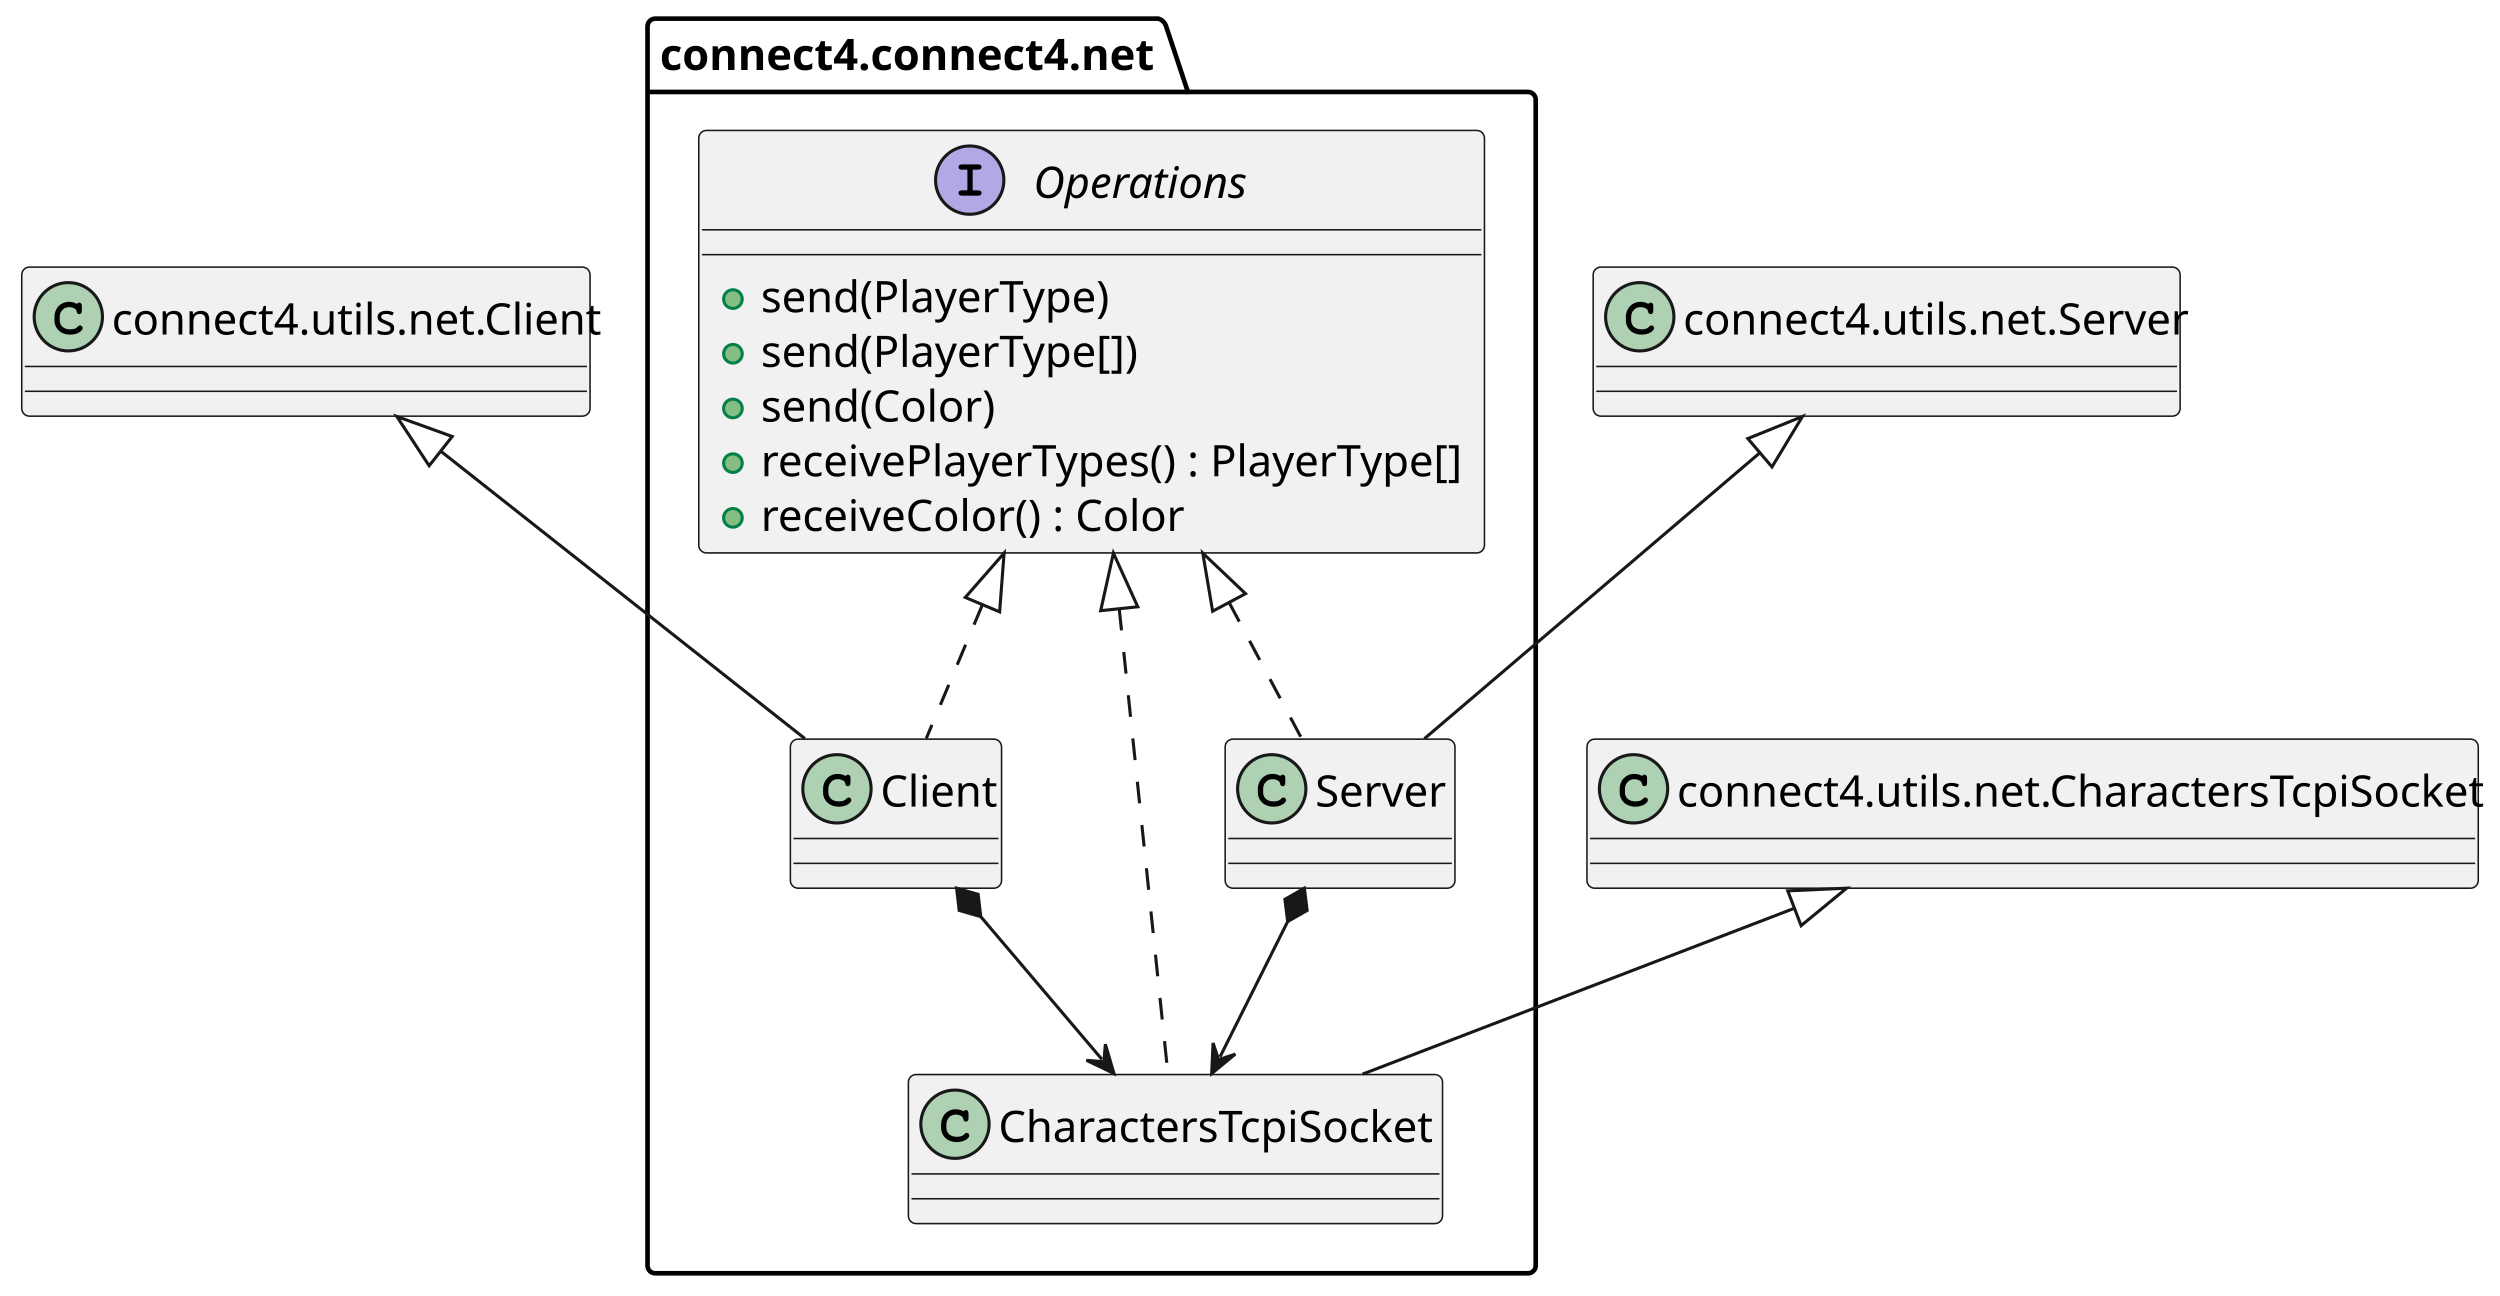
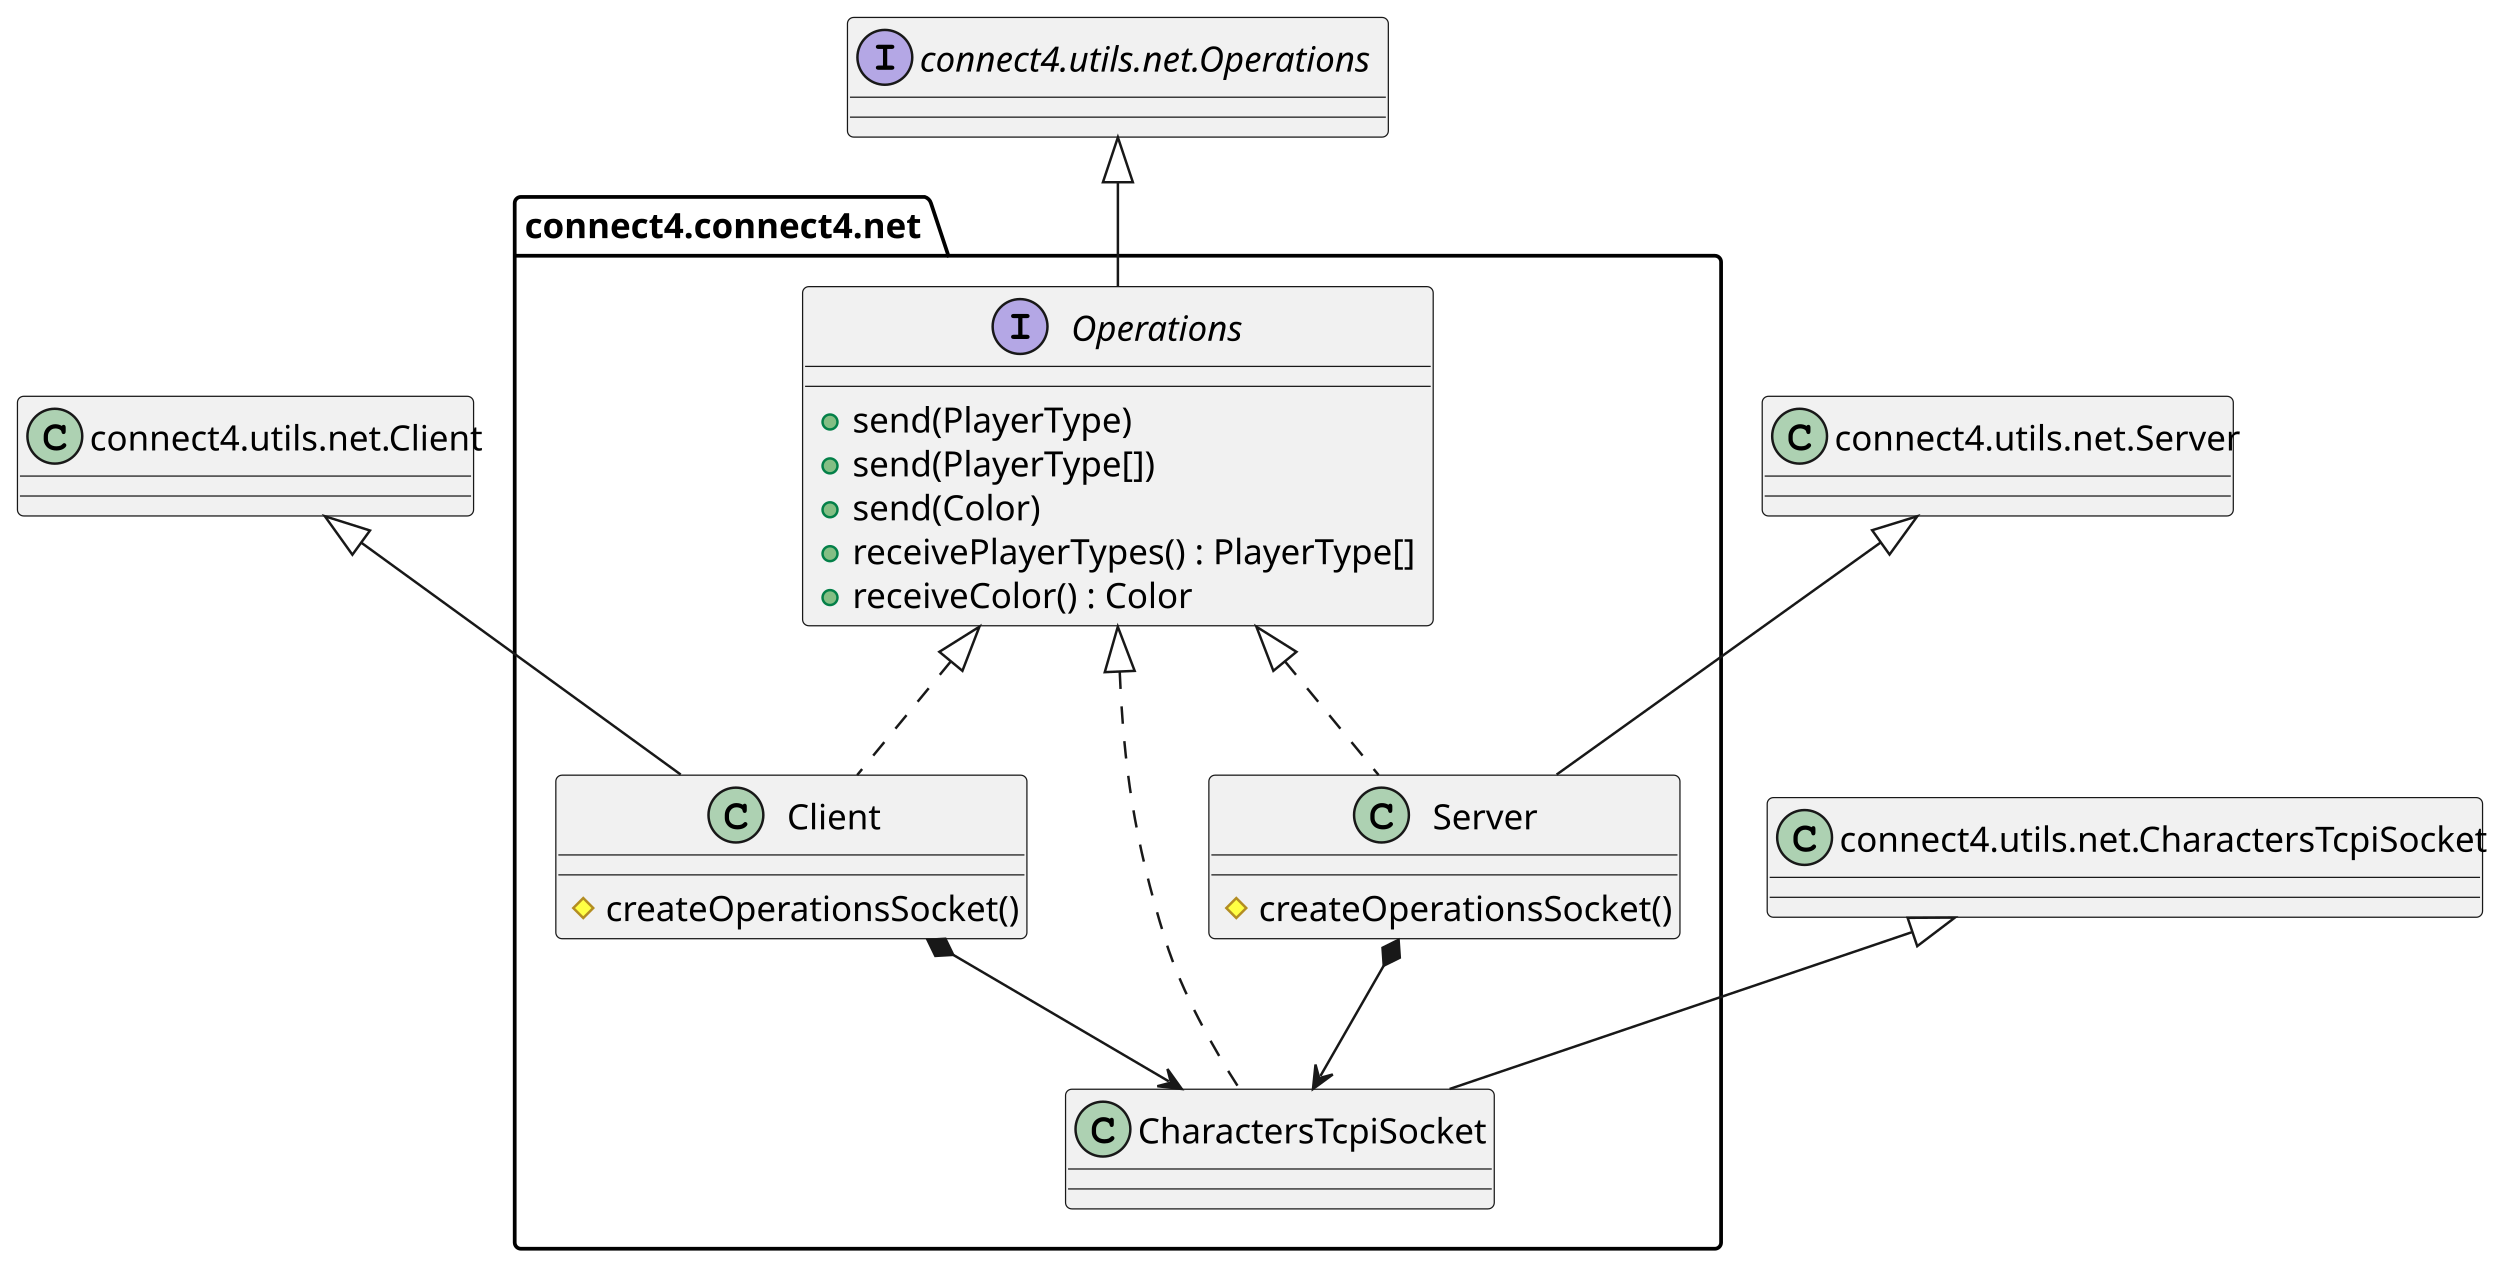
- <svg xmlns="http://www.w3.org/2000/svg" contentStyleType="text/css" height="417px" preserveAspectRatio="none" style="width:805px;height:417px;background:#FFFFFF;" version="1.1" viewBox="0 0 805 417" width="805px" zoomAndPan="magnify">
+ <svg xmlns="http://www.w3.org/2000/svg" contentStyleType="text/css" height="508px" preserveAspectRatio="none" style="width:1003px;height:508px;background:#FFFFFF;" version="1.1" viewBox="0 0 1003 508" width="1003px" zoomAndPan="magnify">
  <defs />
  <g>
    <g id="cluster_net">
-       <path d="M211,6 L373,6 A3.75,3.75 0 0 1 375.5,8.5 L382.5,29.609 L492,29.609 A2.5,2.5 0 0 1 494.5,32.109 L494.5,407.5 A2.5,2.5 0 0 1 492,410 L211,410 A2.5,2.5 0 0 1 208.5,407.5 L208.5,8.5 A2.5,2.5 0 0 1 211,6 " fill="none" style="stroke:#000000;stroke-width:1.5;" />
-       <line style="stroke:#000000;stroke-width:1.5;" x1="208.5" x2="382.5" y1="29.609" y2="29.609" />
-       <text fill="#000000" font-family="sans-serif" font-size="14" font-weight="bold" lengthAdjust="spacing" textLength="161" x="212.5" y="22.533">connect4.connect4.net</text>
+       <path d="M209,79 L371,79 A3.75,3.75 0 0 1 373.5,81.5 L380.5,102.609 L688,102.609 A2.5,2.5 0 0 1 690.5,105.109 L690.5,498.5 A2.5,2.5 0 0 1 688,501 L209,501 A2.5,2.5 0 0 1 206.5,498.5 L206.5,81.5 A2.5,2.5 0 0 1 209,79 " fill="none" style="stroke:#000000;stroke-width:1.5;" />
+       <line style="stroke:#000000;stroke-width:1.5;" x1="206.5" x2="380.5" y1="102.609" y2="102.609" />
+       <text fill="#000000" font-family="sans-serif" font-size="14" font-weight="bold" lengthAdjust="spacing" textLength="161" x="210.5" y="95.533">connect4.connect4.net</text>
    </g>
    <g id="elem_Operations">
-       <rect codeLine="3" fill="#F1F1F1" height="136.047" id="Operations" rx="2.5" ry="2.5" style="stroke:#181818;stroke-width:0.5;" width="253" x="225" y="42" />
-       <ellipse cx="312.25" cy="58" fill="#B4A7E5" rx="11" ry="11" style="stroke:#181818;stroke-width:1.0;" />
-       <path d="M313.203,54.641 L313.203,61.297 L314.922,61.297 Q315.531,61.297 315.797,61.531 Q316.062,61.766 316.062,62.156 Q316.062,62.531 315.797,62.766 Q315.531,63 314.922,63 L309.781,63 Q309.172,63 308.906,62.766 Q308.641,62.531 308.641,62.141 Q308.641,61.766 308.906,61.531 Q309.172,61.297 309.781,61.297 L311.5,61.297 L311.5,54.641 L309.781,54.641 Q309.172,54.641 308.906,54.406 Q308.641,54.172 308.641,53.781 Q308.641,53.406 308.906,53.172 Q309.172,52.938 309.781,52.938 L314.922,52.938 Q315.531,52.938 315.797,53.172 Q316.062,53.406 316.062,53.781 Q316.062,54.172 315.797,54.406 Q315.531,54.641 314.922,54.641 L313.203,54.641 Z " fill="#000000" />
-       <text fill="#000000" font-family="sans-serif" font-size="14" font-style="italic" lengthAdjust="spacing" textLength="70" x="332.75" y="63.728">Operations</text>
-       <line style="stroke:#181818;stroke-width:0.5;" x1="226" x2="477" y1="74" y2="74" />
-       <line style="stroke:#181818;stroke-width:0.5;" x1="226" x2="477" y1="82" y2="82" />
-       <ellipse cx="236" cy="96.305" fill="#84BE84" rx="3" ry="3" style="stroke:#038048;stroke-width:1.0;" />
-       <text fill="#000000" font-family="sans-serif" font-size="14" lengthAdjust="spacing" textLength="113" x="245" y="100.533">send(PlayerType)</text>
-       <ellipse cx="236" cy="113.914" fill="#84BE84" rx="3" ry="3" style="stroke:#038048;stroke-width:1.0;" />
-       <text fill="#000000" font-family="sans-serif" font-size="14" lengthAdjust="spacing" textLength="121" x="245" y="118.143">send(PlayerType[])</text>
-       <ellipse cx="236" cy="131.523" fill="#84BE84" rx="3" ry="3" style="stroke:#038048;stroke-width:1.0;" />
-       <text fill="#000000" font-family="sans-serif" font-size="14" lengthAdjust="spacing" textLength="75" x="245" y="135.752">send(Color)</text>
-       <ellipse cx="236" cy="149.133" fill="#84BE84" rx="3" ry="3" style="stroke:#038048;stroke-width:1.0;" />
-       <text fill="#000000" font-family="sans-serif" font-size="14" lengthAdjust="spacing" textLength="227" x="245" y="153.361">receivePlayerTypes() : PlayerType[]</text>
-       <ellipse cx="236" cy="166.742" fill="#84BE84" rx="3" ry="3" style="stroke:#038048;stroke-width:1.0;" />
-       <text fill="#000000" font-family="sans-serif" font-size="14" lengthAdjust="spacing" textLength="136" x="245" y="170.971">receiveColor() : Color</text>
+       <rect codeLine="3" fill="#F1F1F1" height="136.047" id="Operations" rx="2.5" ry="2.5" style="stroke:#181818;stroke-width:0.5;" width="253" x="322" y="115" />
+       <ellipse cx="409.25" cy="131" fill="#B4A7E5" rx="11" ry="11" style="stroke:#181818;stroke-width:1.0;" />
+       <path d="M410.203,127.641 L410.203,134.297 L411.922,134.297 Q412.531,134.297 412.797,134.531 Q413.062,134.766 413.062,135.156 Q413.062,135.531 412.797,135.766 Q412.531,136 411.922,136 L406.781,136 Q406.172,136 405.906,135.766 Q405.641,135.531 405.641,135.141 Q405.641,134.766 405.906,134.531 Q406.172,134.297 406.781,134.297 L408.5,134.297 L408.5,127.641 L406.781,127.641 Q406.172,127.641 405.906,127.406 Q405.641,127.172 405.641,126.781 Q405.641,126.406 405.906,126.172 Q406.172,125.938 406.781,125.938 L411.922,125.938 Q412.531,125.938 412.797,126.172 Q413.062,126.406 413.062,126.781 Q413.062,127.172 412.797,127.406 Q412.531,127.641 411.922,127.641 L410.203,127.641 Z " fill="#000000" />
+       <text fill="#000000" font-family="sans-serif" font-size="14" font-style="italic" lengthAdjust="spacing" textLength="70" x="429.75" y="136.728">Operations</text>
+       <line style="stroke:#181818;stroke-width:0.5;" x1="323" x2="574" y1="147" y2="147" />
+       <line style="stroke:#181818;stroke-width:0.5;" x1="323" x2="574" y1="155" y2="155" />
+       <ellipse cx="333" cy="169.305" fill="#84BE84" rx="3" ry="3" style="stroke:#038048;stroke-width:1.0;" />
+       <text fill="#000000" font-family="sans-serif" font-size="14" lengthAdjust="spacing" textLength="113" x="342" y="173.533">send(PlayerType)</text>
+       <ellipse cx="333" cy="186.914" fill="#84BE84" rx="3" ry="3" style="stroke:#038048;stroke-width:1.0;" />
+       <text fill="#000000" font-family="sans-serif" font-size="14" lengthAdjust="spacing" textLength="121" x="342" y="191.143">send(PlayerType[])</text>
+       <ellipse cx="333" cy="204.523" fill="#84BE84" rx="3" ry="3" style="stroke:#038048;stroke-width:1.0;" />
+       <text fill="#000000" font-family="sans-serif" font-size="14" lengthAdjust="spacing" textLength="75" x="342" y="208.752">send(Color)</text>
+       <ellipse cx="333" cy="222.133" fill="#84BE84" rx="3" ry="3" style="stroke:#038048;stroke-width:1.0;" />
+       <text fill="#000000" font-family="sans-serif" font-size="14" lengthAdjust="spacing" textLength="227" x="342" y="226.361">receivePlayerTypes() : PlayerType[]</text>
+       <ellipse cx="333" cy="239.742" fill="#84BE84" rx="3" ry="3" style="stroke:#038048;stroke-width:1.0;" />
+       <text fill="#000000" font-family="sans-serif" font-size="14" lengthAdjust="spacing" textLength="136" x="342" y="243.971">receiveColor() : Color</text>
    </g>
    <g id="elem_Client">
-       <rect codeLine="10" fill="#F1F1F1" height="48" id="Client" rx="2.5" ry="2.5" style="stroke:#181818;stroke-width:0.5;" width="68" x="254.5" y="238" />
-       <ellipse cx="269.5" cy="254" fill="#ADD1B2" rx="11" ry="11" style="stroke:#181818;stroke-width:1.0;" />
-       <path d="M272.266,249.875 Q272.422,249.656 272.609,249.547 Q272.797,249.438 273.016,249.438 Q273.391,249.438 273.625,249.703 Q273.859,249.953 273.859,250.562 L273.859,252.016 Q273.859,252.625 273.625,252.891 Q273.391,253.156 273.016,253.156 Q272.672,253.156 272.469,252.953 Q272.266,252.766 272.156,252.25 Q272.109,251.891 271.922,251.703 Q271.594,251.328 270.984,251.109 Q270.375,250.891 269.75,250.891 Q268.984,250.891 268.344,251.219 Q267.719,251.547 267.219,252.297 Q266.734,253.047 266.734,254.078 L266.734,255.172 Q266.734,256.406 267.625,257.234 Q268.516,258.047 270.109,258.047 Q271.047,258.047 271.703,257.797 Q272.094,257.641 272.516,257.203 Q272.781,256.938 272.922,256.859 Q273.078,256.781 273.281,256.781 Q273.609,256.781 273.859,257.047 Q274.125,257.297 274.125,257.641 Q274.125,257.984 273.781,258.391 Q273.281,258.969 272.484,259.297 Q271.406,259.75 270.109,259.75 Q268.594,259.75 267.391,259.125 Q266.406,258.625 265.719,257.562 Q265.031,256.484 265.031,255.203 L265.031,254.047 Q265.031,252.719 265.641,251.578 Q266.266,250.422 267.359,249.812 Q268.453,249.188 269.688,249.188 Q270.422,249.188 271.062,249.359 Q271.719,249.516 272.266,249.875 Z " fill="#000000" />
-       <text fill="#000000" font-family="sans-serif" font-size="14" lengthAdjust="spacing" textLength="36" x="283.5" y="259.728">Client</text>
-       <line style="stroke:#181818;stroke-width:0.5;" x1="255.5" x2="321.5" y1="270" y2="270" />
-       <line style="stroke:#181818;stroke-width:0.5;" x1="255.5" x2="321.5" y1="278" y2="278" />
+       <rect codeLine="10" fill="#F1F1F1" height="65.609" id="Client" rx="2.5" ry="2.5" style="stroke:#181818;stroke-width:0.5;" width="189" x="223" y="311" />
+       <ellipse cx="295.25" cy="327" fill="#ADD1B2" rx="11" ry="11" style="stroke:#181818;stroke-width:1.0;" />
+       <path d="M298.016,322.875 Q298.172,322.656 298.359,322.547 Q298.547,322.438 298.766,322.438 Q299.141,322.438 299.375,322.703 Q299.609,322.953 299.609,323.562 L299.609,325.016 Q299.609,325.625 299.375,325.891 Q299.141,326.156 298.766,326.156 Q298.422,326.156 298.219,325.953 Q298.016,325.766 297.906,325.25 Q297.859,324.891 297.672,324.703 Q297.344,324.328 296.734,324.109 Q296.125,323.891 295.5,323.891 Q294.734,323.891 294.094,324.219 Q293.469,324.547 292.969,325.297 Q292.484,326.047 292.484,327.078 L292.484,328.172 Q292.484,329.406 293.375,330.234 Q294.266,331.047 295.859,331.047 Q296.797,331.047 297.453,330.797 Q297.844,330.641 298.266,330.203 Q298.531,329.938 298.672,329.859 Q298.828,329.781 299.031,329.781 Q299.359,329.781 299.609,330.047 Q299.875,330.297 299.875,330.641 Q299.875,330.984 299.531,331.391 Q299.031,331.969 298.234,332.297 Q297.156,332.75 295.859,332.75 Q294.344,332.75 293.141,332.125 Q292.156,331.625 291.469,330.562 Q290.781,329.484 290.781,328.203 L290.781,327.047 Q290.781,325.719 291.391,324.578 Q292.016,323.422 293.109,322.812 Q294.203,322.188 295.438,322.188 Q296.172,322.188 296.812,322.359 Q297.469,322.516 298.016,322.875 Z " fill="#000000" />
+       <text fill="#000000" font-family="sans-serif" font-size="14" lengthAdjust="spacing" textLength="36" x="315.75" y="332.728">Client</text>
+       <line style="stroke:#181818;stroke-width:0.5;" x1="224" x2="411" y1="343" y2="343" />
+       <line style="stroke:#181818;stroke-width:0.5;" x1="224" x2="411" y1="351" y2="351" />
+       <polygon fill="#FFFF44" points="234,360.305,238,364.305,234,368.305,230,364.305" style="stroke:#B38D22;stroke-width:1.0;" />
+       <text fill="#000000" font-family="sans-serif" font-size="14" lengthAdjust="spacing" textLength="163" x="243" y="369.533">createOperationsSocket()</text>
    </g>
    <g id="elem_Server">
-       <rect codeLine="12" fill="#F1F1F1" height="48" id="Server" rx="2.5" ry="2.5" style="stroke:#181818;stroke-width:0.5;" width="74" x="394.5" y="238" />
-       <ellipse cx="409.5" cy="254" fill="#ADD1B2" rx="11" ry="11" style="stroke:#181818;stroke-width:1.0;" />
-       <path d="M412.266,249.875 Q412.422,249.656 412.609,249.547 Q412.797,249.438 413.016,249.438 Q413.391,249.438 413.625,249.703 Q413.859,249.953 413.859,250.562 L413.859,252.016 Q413.859,252.625 413.625,252.891 Q413.391,253.156 413.016,253.156 Q412.672,253.156 412.469,252.953 Q412.266,252.766 412.156,252.25 Q412.109,251.891 411.922,251.703 Q411.594,251.328 410.984,251.109 Q410.375,250.891 409.75,250.891 Q408.984,250.891 408.344,251.219 Q407.719,251.547 407.219,252.297 Q406.734,253.047 406.734,254.078 L406.734,255.172 Q406.734,256.406 407.625,257.234 Q408.516,258.047 410.109,258.047 Q411.047,258.047 411.703,257.797 Q412.094,257.641 412.516,257.203 Q412.781,256.938 412.922,256.859 Q413.078,256.781 413.281,256.781 Q413.609,256.781 413.859,257.047 Q414.125,257.297 414.125,257.641 Q414.125,257.984 413.781,258.391 Q413.281,258.969 412.484,259.297 Q411.406,259.75 410.109,259.75 Q408.594,259.75 407.391,259.125 Q406.406,258.625 405.719,257.562 Q405.031,256.484 405.031,255.203 L405.031,254.047 Q405.031,252.719 405.641,251.578 Q406.266,250.422 407.359,249.812 Q408.453,249.188 409.688,249.188 Q410.422,249.188 411.062,249.359 Q411.719,249.516 412.266,249.875 Z " fill="#000000" />
-       <text fill="#000000" font-family="sans-serif" font-size="14" lengthAdjust="spacing" textLength="42" x="423.5" y="259.728">Server</text>
-       <line style="stroke:#181818;stroke-width:0.5;" x1="395.5" x2="467.5" y1="270" y2="270" />
-       <line style="stroke:#181818;stroke-width:0.5;" x1="395.5" x2="467.5" y1="278" y2="278" />
+       <rect codeLine="13" fill="#F1F1F1" height="65.609" id="Server" rx="2.5" ry="2.5" style="stroke:#181818;stroke-width:0.5;" width="189" x="485" y="311" />
+       <ellipse cx="554.25" cy="327" fill="#ADD1B2" rx="11" ry="11" style="stroke:#181818;stroke-width:1.0;" />
+       <path d="M557.016,322.875 Q557.172,322.656 557.359,322.547 Q557.547,322.438 557.766,322.438 Q558.141,322.438 558.375,322.703 Q558.609,322.953 558.609,323.562 L558.609,325.016 Q558.609,325.625 558.375,325.891 Q558.141,326.156 557.766,326.156 Q557.422,326.156 557.219,325.953 Q557.016,325.766 556.906,325.25 Q556.859,324.891 556.672,324.703 Q556.344,324.328 555.734,324.109 Q555.125,323.891 554.5,323.891 Q553.734,323.891 553.094,324.219 Q552.469,324.547 551.969,325.297 Q551.484,326.047 551.484,327.078 L551.484,328.172 Q551.484,329.406 552.375,330.234 Q553.266,331.047 554.859,331.047 Q555.797,331.047 556.453,330.797 Q556.844,330.641 557.266,330.203 Q557.531,329.938 557.672,329.859 Q557.828,329.781 558.031,329.781 Q558.359,329.781 558.609,330.047 Q558.875,330.297 558.875,330.641 Q558.875,330.984 558.531,331.391 Q558.031,331.969 557.234,332.297 Q556.156,332.75 554.859,332.75 Q553.344,332.75 552.141,332.125 Q551.156,331.625 550.469,330.562 Q549.781,329.484 549.781,328.203 L549.781,327.047 Q549.781,325.719 550.391,324.578 Q551.016,323.422 552.109,322.812 Q553.203,322.188 554.438,322.188 Q555.172,322.188 555.812,322.359 Q556.469,322.516 557.016,322.875 Z " fill="#000000" />
+       <text fill="#000000" font-family="sans-serif" font-size="14" lengthAdjust="spacing" textLength="42" x="574.75" y="332.728">Server</text>
+       <line style="stroke:#181818;stroke-width:0.5;" x1="486" x2="673" y1="343" y2="343" />
+       <line style="stroke:#181818;stroke-width:0.5;" x1="486" x2="673" y1="351" y2="351" />
+       <polygon fill="#FFFF44" points="496,360.305,500,364.305,496,368.305,492,364.305" style="stroke:#B38D22;stroke-width:1.0;" />
+       <text fill="#000000" font-family="sans-serif" font-size="14" lengthAdjust="spacing" textLength="163" x="505" y="369.533">createOperationsSocket()</text>
    </g>
    <g id="elem_CharactersTcpiSocket">
-       <rect codeLine="14" fill="#F1F1F1" height="48" id="CharactersTcpiSocket" rx="2.5" ry="2.5" style="stroke:#181818;stroke-width:0.5;" width="172" x="292.5" y="346" />
-       <ellipse cx="307.5" cy="362" fill="#ADD1B2" rx="11" ry="11" style="stroke:#181818;stroke-width:1.0;" />
-       <path d="M310.266,357.875 Q310.422,357.656 310.609,357.547 Q310.797,357.438 311.016,357.438 Q311.391,357.438 311.625,357.703 Q311.859,357.953 311.859,358.562 L311.859,360.016 Q311.859,360.625 311.625,360.891 Q311.391,361.156 311.016,361.156 Q310.672,361.156 310.469,360.953 Q310.266,360.766 310.156,360.25 Q310.109,359.891 309.922,359.703 Q309.594,359.328 308.984,359.109 Q308.375,358.891 307.75,358.891 Q306.984,358.891 306.344,359.219 Q305.719,359.547 305.219,360.297 Q304.734,361.047 304.734,362.078 L304.734,363.172 Q304.734,364.406 305.625,365.234 Q306.516,366.047 308.109,366.047 Q309.047,366.047 309.703,365.797 Q310.094,365.641 310.516,365.203 Q310.781,364.938 310.922,364.859 Q311.078,364.781 311.281,364.781 Q311.609,364.781 311.859,365.047 Q312.125,365.297 312.125,365.641 Q312.125,365.984 311.781,366.391 Q311.281,366.969 310.484,367.297 Q309.406,367.75 308.109,367.75 Q306.594,367.75 305.391,367.125 Q304.406,366.625 303.719,365.562 Q303.031,364.484 303.031,363.203 L303.031,362.047 Q303.031,360.719 303.641,359.578 Q304.266,358.422 305.359,357.812 Q306.453,357.188 307.688,357.188 Q308.422,357.188 309.062,357.359 Q309.719,357.516 310.266,357.875 Z " fill="#000000" />
-       <text fill="#000000" font-family="sans-serif" font-size="14" lengthAdjust="spacing" textLength="140" x="321.5" y="367.728">CharactersTcpiSocket</text>
-       <line style="stroke:#181818;stroke-width:0.5;" x1="293.5" x2="463.5" y1="378" y2="378" />
-       <line style="stroke:#181818;stroke-width:0.5;" x1="293.5" x2="463.5" y1="386" y2="386" />
+       <rect codeLine="16" fill="#F1F1F1" height="48" id="CharactersTcpiSocket" rx="2.5" ry="2.5" style="stroke:#181818;stroke-width:0.5;" width="172" x="427.5" y="437" />
+       <ellipse cx="442.5" cy="453" fill="#ADD1B2" rx="11" ry="11" style="stroke:#181818;stroke-width:1.0;" />
+       <path d="M445.266,448.875 Q445.422,448.656 445.609,448.547 Q445.797,448.438 446.016,448.438 Q446.391,448.438 446.625,448.703 Q446.859,448.953 446.859,449.562 L446.859,451.016 Q446.859,451.625 446.625,451.891 Q446.391,452.156 446.016,452.156 Q445.672,452.156 445.469,451.953 Q445.266,451.766 445.156,451.25 Q445.109,450.891 444.922,450.703 Q444.594,450.328 443.984,450.109 Q443.375,449.891 442.75,449.891 Q441.984,449.891 441.344,450.219 Q440.719,450.547 440.219,451.297 Q439.734,452.047 439.734,453.078 L439.734,454.172 Q439.734,455.406 440.625,456.234 Q441.516,457.047 443.109,457.047 Q444.047,457.047 444.703,456.797 Q445.094,456.641 445.516,456.203 Q445.781,455.938 445.922,455.859 Q446.078,455.781 446.281,455.781 Q446.609,455.781 446.859,456.047 Q447.125,456.297 447.125,456.641 Q447.125,456.984 446.781,457.391 Q446.281,457.969 445.484,458.297 Q444.406,458.75 443.109,458.75 Q441.594,458.75 440.391,458.125 Q439.406,457.625 438.719,456.562 Q438.031,455.484 438.031,454.203 L438.031,453.047 Q438.031,451.719 438.641,450.578 Q439.266,449.422 440.359,448.812 Q441.453,448.188 442.688,448.188 Q443.422,448.188 444.062,448.359 Q444.719,448.516 445.266,448.875 Z " fill="#000000" />
+       <text fill="#000000" font-family="sans-serif" font-size="14" lengthAdjust="spacing" textLength="140" x="456.5" y="458.728">CharactersTcpiSocket</text>
+       <line style="stroke:#181818;stroke-width:0.5;" x1="428.5" x2="598.5" y1="469" y2="469" />
+       <line style="stroke:#181818;stroke-width:0.5;" x1="428.5" x2="598.5" y1="477" y2="477" />
    </g>
    <g id="elem_Client">
-       <rect codeLine="19" fill="#F1F1F1" height="48" id="Client" rx="2.5" ry="2.5" style="stroke:#181818;stroke-width:0.5;" width="183" x="7" y="86" />
-       <ellipse cx="22" cy="102" fill="#ADD1B2" rx="11" ry="11" style="stroke:#181818;stroke-width:1.0;" />
-       <path d="M24.766,97.875 Q24.922,97.656 25.109,97.547 Q25.297,97.438 25.516,97.438 Q25.891,97.438 26.125,97.703 Q26.359,97.953 26.359,98.562 L26.359,100.016 Q26.359,100.625 26.125,100.891 Q25.891,101.156 25.516,101.156 Q25.172,101.156 24.969,100.953 Q24.766,100.766 24.656,100.25 Q24.609,99.891 24.422,99.703 Q24.094,99.328 23.484,99.109 Q22.875,98.891 22.25,98.891 Q21.484,98.891 20.844,99.219 Q20.219,99.547 19.719,100.297 Q19.234,101.047 19.234,102.078 L19.234,103.172 Q19.234,104.406 20.125,105.234 Q21.016,106.047 22.609,106.047 Q23.547,106.047 24.203,105.797 Q24.594,105.641 25.016,105.203 Q25.281,104.938 25.422,104.859 Q25.578,104.781 25.781,104.781 Q26.109,104.781 26.359,105.047 Q26.625,105.297 26.625,105.641 Q26.625,105.984 26.281,106.391 Q25.781,106.969 24.984,107.297 Q23.906,107.75 22.609,107.75 Q21.094,107.75 19.891,107.125 Q18.906,106.625 18.219,105.562 Q17.531,104.484 17.531,103.203 L17.531,102.047 Q17.531,100.719 18.141,99.578 Q18.766,98.422 19.859,97.812 Q20.953,97.188 22.188,97.188 Q22.922,97.188 23.562,97.359 Q24.219,97.516 24.766,97.875 Z " fill="#000000" />
-       <text fill="#000000" font-family="sans-serif" font-size="14" lengthAdjust="spacing" textLength="151" x="36" y="107.728">connect4.utils.net.Client</text>
-       <line style="stroke:#181818;stroke-width:0.5;" x1="8" x2="189" y1="118" y2="118" />
-       <line style="stroke:#181818;stroke-width:0.5;" x1="8" x2="189" y1="126" y2="126" />
+       <rect codeLine="21" fill="#F1F1F1" height="48" id="Client" rx="2.5" ry="2.5" style="stroke:#181818;stroke-width:0.5;" width="183" x="7" y="159" />
+       <ellipse cx="22" cy="175" fill="#ADD1B2" rx="11" ry="11" style="stroke:#181818;stroke-width:1.0;" />
+       <path d="M24.766,170.875 Q24.922,170.656 25.109,170.547 Q25.297,170.438 25.516,170.438 Q25.891,170.438 26.125,170.703 Q26.359,170.953 26.359,171.562 L26.359,173.016 Q26.359,173.625 26.125,173.891 Q25.891,174.156 25.516,174.156 Q25.172,174.156 24.969,173.953 Q24.766,173.766 24.656,173.25 Q24.609,172.891 24.422,172.703 Q24.094,172.328 23.484,172.109 Q22.875,171.891 22.25,171.891 Q21.484,171.891 20.844,172.219 Q20.219,172.547 19.719,173.297 Q19.234,174.047 19.234,175.078 L19.234,176.172 Q19.234,177.406 20.125,178.234 Q21.016,179.047 22.609,179.047 Q23.547,179.047 24.203,178.797 Q24.594,178.641 25.016,178.203 Q25.281,177.938 25.422,177.859 Q25.578,177.781 25.781,177.781 Q26.109,177.781 26.359,178.047 Q26.625,178.297 26.625,178.641 Q26.625,178.984 26.281,179.391 Q25.781,179.969 24.984,180.297 Q23.906,180.75 22.609,180.75 Q21.094,180.75 19.891,180.125 Q18.906,179.625 18.219,178.562 Q17.531,177.484 17.531,176.203 L17.531,175.047 Q17.531,173.719 18.141,172.578 Q18.766,171.422 19.859,170.812 Q20.953,170.188 22.188,170.188 Q22.922,170.188 23.562,170.359 Q24.219,170.516 24.766,170.875 Z " fill="#000000" />
+       <text fill="#000000" font-family="sans-serif" font-size="14" lengthAdjust="spacing" textLength="151" x="36" y="180.728">connect4.utils.net.Client</text>
+       <line style="stroke:#181818;stroke-width:0.5;" x1="8" x2="189" y1="191" y2="191" />
+       <line style="stroke:#181818;stroke-width:0.5;" x1="8" x2="189" y1="199" y2="199" />
    </g>
    <g id="elem_Server">
-       <rect codeLine="20" fill="#F1F1F1" height="48" id="Server" rx="2.5" ry="2.5" style="stroke:#181818;stroke-width:0.5;" width="189" x="513" y="86" />
-       <ellipse cx="528" cy="102" fill="#ADD1B2" rx="11" ry="11" style="stroke:#181818;stroke-width:1.0;" />
-       <path d="M530.766,97.875 Q530.922,97.656 531.109,97.547 Q531.297,97.438 531.516,97.438 Q531.891,97.438 532.125,97.703 Q532.359,97.953 532.359,98.562 L532.359,100.016 Q532.359,100.625 532.125,100.891 Q531.891,101.156 531.516,101.156 Q531.172,101.156 530.969,100.953 Q530.766,100.766 530.656,100.25 Q530.609,99.891 530.422,99.703 Q530.094,99.328 529.484,99.109 Q528.875,98.891 528.25,98.891 Q527.484,98.891 526.844,99.219 Q526.219,99.547 525.719,100.297 Q525.234,101.047 525.234,102.078 L525.234,103.172 Q525.234,104.406 526.125,105.234 Q527.016,106.047 528.609,106.047 Q529.547,106.047 530.203,105.797 Q530.594,105.641 531.016,105.203 Q531.281,104.938 531.422,104.859 Q531.578,104.781 531.781,104.781 Q532.109,104.781 532.359,105.047 Q532.625,105.297 532.625,105.641 Q532.625,105.984 532.281,106.391 Q531.781,106.969 530.984,107.297 Q529.906,107.75 528.609,107.75 Q527.094,107.75 525.891,107.125 Q524.906,106.625 524.219,105.562 Q523.531,104.484 523.531,103.203 L523.531,102.047 Q523.531,100.719 524.141,99.578 Q524.766,98.422 525.859,97.812 Q526.953,97.188 528.188,97.188 Q528.922,97.188 529.562,97.359 Q530.219,97.516 530.766,97.875 Z " fill="#000000" />
-       <text fill="#000000" font-family="sans-serif" font-size="14" lengthAdjust="spacing" textLength="157" x="542" y="107.728">connect4.utils.net.Server</text>
-       <line style="stroke:#181818;stroke-width:0.5;" x1="514" x2="701" y1="118" y2="118" />
-       <line style="stroke:#181818;stroke-width:0.5;" x1="514" x2="701" y1="126" y2="126" />
+       <rect codeLine="22" fill="#F1F1F1" height="48" id="Server" rx="2.5" ry="2.5" style="stroke:#181818;stroke-width:0.5;" width="189" x="707" y="159" />
+       <ellipse cx="722" cy="175" fill="#ADD1B2" rx="11" ry="11" style="stroke:#181818;stroke-width:1.0;" />
+       <path d="M724.766,170.875 Q724.922,170.656 725.109,170.547 Q725.297,170.438 725.516,170.438 Q725.891,170.438 726.125,170.703 Q726.359,170.953 726.359,171.562 L726.359,173.016 Q726.359,173.625 726.125,173.891 Q725.891,174.156 725.516,174.156 Q725.172,174.156 724.969,173.953 Q724.766,173.766 724.656,173.25 Q724.609,172.891 724.422,172.703 Q724.094,172.328 723.484,172.109 Q722.875,171.891 722.25,171.891 Q721.484,171.891 720.844,172.219 Q720.219,172.547 719.719,173.297 Q719.234,174.047 719.234,175.078 L719.234,176.172 Q719.234,177.406 720.125,178.234 Q721.016,179.047 722.609,179.047 Q723.547,179.047 724.203,178.797 Q724.594,178.641 725.016,178.203 Q725.281,177.938 725.422,177.859 Q725.578,177.781 725.781,177.781 Q726.109,177.781 726.359,178.047 Q726.625,178.297 726.625,178.641 Q726.625,178.984 726.281,179.391 Q725.781,179.969 724.984,180.297 Q723.906,180.75 722.609,180.75 Q721.094,180.75 719.891,180.125 Q718.906,179.625 718.219,178.562 Q717.531,177.484 717.531,176.203 L717.531,175.047 Q717.531,173.719 718.141,172.578 Q718.766,171.422 719.859,170.812 Q720.953,170.188 722.188,170.188 Q722.922,170.188 723.562,170.359 Q724.219,170.516 724.766,170.875 Z " fill="#000000" />
+       <text fill="#000000" font-family="sans-serif" font-size="14" lengthAdjust="spacing" textLength="157" x="736" y="180.728">connect4.utils.net.Server</text>
+       <line style="stroke:#181818;stroke-width:0.5;" x1="708" x2="895" y1="191" y2="191" />
+       <line style="stroke:#181818;stroke-width:0.5;" x1="708" x2="895" y1="199" y2="199" />
    </g>
    <g id="elem_CharactersTcpiSocket">
-       <rect codeLine="21" fill="#F1F1F1" height="48" id="CharactersTcpiSocket" rx="2.5" ry="2.5" style="stroke:#181818;stroke-width:0.5;" width="287" x="511" y="238" />
-       <ellipse cx="526" cy="254" fill="#ADD1B2" rx="11" ry="11" style="stroke:#181818;stroke-width:1.0;" />
-       <path d="M528.766,249.875 Q528.922,249.656 529.109,249.547 Q529.297,249.438 529.516,249.438 Q529.891,249.438 530.125,249.703 Q530.359,249.953 530.359,250.562 L530.359,252.016 Q530.359,252.625 530.125,252.891 Q529.891,253.156 529.516,253.156 Q529.172,253.156 528.969,252.953 Q528.766,252.766 528.656,252.25 Q528.609,251.891 528.422,251.703 Q528.094,251.328 527.484,251.109 Q526.875,250.891 526.25,250.891 Q525.484,250.891 524.844,251.219 Q524.219,251.547 523.719,252.297 Q523.234,253.047 523.234,254.078 L523.234,255.172 Q523.234,256.406 524.125,257.234 Q525.016,258.047 526.609,258.047 Q527.547,258.047 528.203,257.797 Q528.594,257.641 529.016,257.203 Q529.281,256.938 529.422,256.859 Q529.578,256.781 529.781,256.781 Q530.109,256.781 530.359,257.047 Q530.625,257.297 530.625,257.641 Q530.625,257.984 530.281,258.391 Q529.781,258.969 528.984,259.297 Q527.906,259.75 526.609,259.75 Q525.094,259.75 523.891,259.125 Q522.906,258.625 522.219,257.562 Q521.531,256.484 521.531,255.203 L521.531,254.047 Q521.531,252.719 522.141,251.578 Q522.766,250.422 523.859,249.812 Q524.953,249.188 526.188,249.188 Q526.922,249.188 527.562,249.359 Q528.219,249.516 528.766,249.875 Z " fill="#000000" />
-       <text fill="#000000" font-family="sans-serif" font-size="14" lengthAdjust="spacing" textLength="255" x="540" y="259.728">connect4.utils.net.CharactersTcpiSocket</text>
-       <line style="stroke:#181818;stroke-width:0.5;" x1="512" x2="797" y1="270" y2="270" />
-       <line style="stroke:#181818;stroke-width:0.5;" x1="512" x2="797" y1="278" y2="278" />
+       <rect codeLine="23" fill="#F1F1F1" height="48" id="CharactersTcpiSocket" rx="2.5" ry="2.5" style="stroke:#181818;stroke-width:0.5;" width="287" x="709" y="320" />
+       <ellipse cx="724" cy="336" fill="#ADD1B2" rx="11" ry="11" style="stroke:#181818;stroke-width:1.0;" />
+       <path d="M726.766,331.875 Q726.922,331.656 727.109,331.547 Q727.297,331.438 727.516,331.438 Q727.891,331.438 728.125,331.703 Q728.359,331.953 728.359,332.562 L728.359,334.016 Q728.359,334.625 728.125,334.891 Q727.891,335.156 727.516,335.156 Q727.172,335.156 726.969,334.953 Q726.766,334.766 726.656,334.25 Q726.609,333.891 726.422,333.703 Q726.094,333.328 725.484,333.109 Q724.875,332.891 724.25,332.891 Q723.484,332.891 722.844,333.219 Q722.219,333.547 721.719,334.297 Q721.234,335.047 721.234,336.078 L721.234,337.172 Q721.234,338.406 722.125,339.234 Q723.016,340.047 724.609,340.047 Q725.547,340.047 726.203,339.797 Q726.594,339.641 727.016,339.203 Q727.281,338.938 727.422,338.859 Q727.578,338.781 727.781,338.781 Q728.109,338.781 728.359,339.047 Q728.625,339.297 728.625,339.641 Q728.625,339.984 728.281,340.391 Q727.781,340.969 726.984,341.297 Q725.906,341.75 724.609,341.75 Q723.094,341.75 721.891,341.125 Q720.906,340.625 720.219,339.562 Q719.531,338.484 719.531,337.203 L719.531,336.047 Q719.531,334.719 720.141,333.578 Q720.766,332.422 721.859,331.812 Q722.953,331.188 724.188,331.188 Q724.922,331.188 725.562,331.359 Q726.219,331.516 726.766,331.875 Z " fill="#000000" />
+       <text fill="#000000" font-family="sans-serif" font-size="14" lengthAdjust="spacing" textLength="255" x="738" y="341.728">connect4.utils.net.CharactersTcpiSocket</text>
+       <line style="stroke:#181818;stroke-width:0.5;" x1="710" x2="995" y1="352" y2="352" />
+       <line style="stroke:#181818;stroke-width:0.5;" x1="710" x2="995" y1="360" y2="360" />
+     </g>
+     <g id="elem_Operations">
+       <rect codeLine="24" fill="#F1F1F1" height="48" id="Operations" rx="2.5" ry="2.5" style="stroke:#181818;stroke-width:0.5;" width="217" x="340" y="7" />
+       <ellipse cx="355" cy="23" fill="#B4A7E5" rx="11" ry="11" style="stroke:#181818;stroke-width:1.0;" />
+       <path d="M355.953,19.641 L355.953,26.297 L357.672,26.297 Q358.281,26.297 358.547,26.531 Q358.812,26.766 358.812,27.156 Q358.812,27.531 358.547,27.766 Q358.281,28 357.672,28 L352.531,28 Q351.922,28 351.656,27.766 Q351.391,27.531 351.391,27.141 Q351.391,26.766 351.656,26.531 Q351.922,26.297 352.531,26.297 L354.25,26.297 L354.25,19.641 L352.531,19.641 Q351.922,19.641 351.656,19.406 Q351.391,19.172 351.391,18.781 Q351.391,18.406 351.656,18.172 Q351.922,17.938 352.531,17.938 L357.672,17.938 Q358.281,17.938 358.547,18.172 Q358.812,18.406 358.812,18.781 Q358.812,19.172 358.547,19.406 Q358.281,19.641 357.672,19.641 L355.953,19.641 Z " fill="#000000" />
+       <text fill="#000000" font-family="sans-serif" font-size="14" font-style="italic" lengthAdjust="spacing" textLength="185" x="369" y="28.729">connect4.utils.net.Operations</text>
+       <line style="stroke:#181818;stroke-width:0.5;" x1="341" x2="556" y1="39" y2="39" />
+       <line style="stroke:#181818;stroke-width:0.5;" x1="341" x2="556" y1="47" y2="47" />
    </g>
    <g id="link_Operations_Client">
-       <path codeLine="23" d="M316.35,194.696 C307.37,216.076 305,221.71 298.26,237.77 " fill="none" id="Operations-backto-Client" style="stroke:#181818;stroke-width:1.0;stroke-dasharray:7.0,7.0;" />
-       <polygon fill="none" points="323.32,178.1,310.818,192.372,321.881,197.019,323.32,178.1" style="stroke:#181818;stroke-width:1.0;" />
+       <path codeLine="26" d="M381.496,265.323 C364.486,285.973 358,293.85 343.89,310.97 " fill="none" id="Operations-backto-Client" style="stroke:#181818;stroke-width:1.0;stroke-dasharray:7.0,7.0;" />
+       <polygon fill="none" points="392.94,251.43,376.865,261.509,386.127,269.138,392.94,251.43" style="stroke:#181818;stroke-width:1.0;" />
    </g>
    <g id="link_Operations_Server">
-       <path codeLine="24" d="M395.759,193.983 C407.159,215.363 410.55,221.71 419.11,237.77 " fill="none" id="Operations-backto-Server" style="stroke:#181818;stroke-width:1.0;stroke-dasharray:7.0,7.0;" />
-       <polygon fill="none" points="387.29,178.1,390.465,196.806,401.053,191.16,387.29,178.1" style="stroke:#181818;stroke-width:1.0;" />
+       <path codeLine="27" d="M515.504,265.323 C532.514,285.973 539,293.85 553.11,310.97 " fill="none" id="Operations-backto-Server" style="stroke:#181818;stroke-width:1.0;stroke-dasharray:7.0,7.0;" />
+       <polygon fill="none" points="504.06,251.43,510.873,269.138,520.135,261.509,504.06,251.43" style="stroke:#181818;stroke-width:1.0;" />
    </g>
    <g id="link_Operations_CharactersTcpiSocket">
-       <path codeLine="25" d="M360.393,196.012 C366.173,251.262 372.16,308.44 376.08,345.84 " fill="none" id="Operations-backto-CharactersTcpiSocket" style="stroke:#181818;stroke-width:1.0;stroke-dasharray:7.0,7.0;" />
-       <polygon fill="none" points="358.52,178.11,354.425,196.637,366.36,195.388,358.52,178.11" style="stroke:#181818;stroke-width:1.0;" />
+       <path codeLine="28" d="M449.233,269.413 C450.853,307.093 454.88,336.5 467.5,377 C474.22,398.55 486.92,420.8 497.27,436.84 " fill="none" id="Operations-backto-CharactersTcpiSocket" style="stroke:#181818;stroke-width:1.0;stroke-dasharray:7.0,7.0;" />
+       <polygon fill="none" points="448.46,251.43,443.239,269.671,455.228,269.156,448.46,251.43" style="stroke:#181818;stroke-width:1.0;" />
    </g>
    <g id="link_Client_CharactersTcpiSocket">
-       <path codeLine="26" d="M315.796,295.149 C330.786,312.809 339.757,323.366 354.817,341.106 " fill="none" id="Client-CharactersTcpiSocket" style="stroke:#181818;stroke-width:1.0;" />
-       <polygon fill="#181818" points="308.03,286,308.863,293.163,315.796,295.149,314.962,287.986,308.03,286" style="stroke:#181818;stroke-width:1.0;" />
-       <polygon fill="#181818" points="358.7,345.68,355.925,336.23,355.464,341.868,349.826,341.408,358.7,345.68" style="stroke:#181818;stroke-width:1.0;" />
+       <path codeLine="29" d="M382.449,383.104 C414.839,402.114 439.645,416.663 468.935,433.853 " fill="none" id="Client-CharactersTcpiSocket" style="stroke:#181818;stroke-width:1.0;" />
+       <polygon fill="#181818" points="372.1,377.03,375.25,383.517,382.449,383.104,379.299,376.617,372.1,377.03" style="stroke:#181818;stroke-width:1.0;" />
+       <polygon fill="#181818" points="474.11,436.89,468.373,428.885,469.798,434.359,464.323,435.784,474.11,436.89" style="stroke:#181818;stroke-width:1.0;" />
    </g>
    <g id="link_Server_CharactersTcpiSocket">
-       <path codeLine="27" d="M414.633,296.733 C405.803,314.393 401.713,322.573 392.843,340.313 " fill="none" id="Server-CharactersTcpiSocket" style="stroke:#181818;stroke-width:1.0;" />
-       <polygon fill="#181818" points="420,286,413.739,289.578,414.633,296.733,420.894,293.155,420,286" style="stroke:#181818;stroke-width:1.0;" />
-       <polygon fill="#181818" points="390.16,345.68,397.763,339.419,392.396,341.208,390.607,335.841,390.16,345.68" style="stroke:#181818;stroke-width:1.0;" />
+       <path codeLine="30" d="M555.147,387.438 C544.237,406.448 539.615,414.495 529.755,431.685 " fill="none" id="Server-CharactersTcpiSocket" style="stroke:#181818;stroke-width:1.0;" />
+       <polygon fill="#181818" points="561.12,377.03,554.664,380.243,555.147,387.438,561.603,384.225,561.12,377.03" style="stroke:#181818;stroke-width:1.0;" />
+       <polygon fill="#181818" points="526.77,436.89,534.718,431.073,529.258,432.553,527.778,427.093,526.77,436.89" style="stroke:#181818;stroke-width:1.0;" />
    </g>
    <g id="link_CharactersTcpiSocket_CharactersTcpiSocket">
-       <path codeLine="28" d="M577.807,292.454 C531.677,310.175 484.97,328.11 438.75,345.86 " fill="none" id="CharactersTcpiSocket-backto-CharactersTcpiSocket" style="stroke:#181818;stroke-width:1.0;" />
-       <polygon fill="none" points="594.61,286,575.655,286.854,579.959,298.055,594.61,286" style="stroke:#181818;stroke-width:1.0;" />
+       <path codeLine="31" d="M767.265,373.914 C708.295,393.924 640.52,416.91 581.58,436.9 " fill="none" id="CharactersTcpiSocket-backto-CharactersTcpiSocket" style="stroke:#181818;stroke-width:1.0;" />
+       <polygon fill="none" points="784.31,368.13,765.337,368.232,769.193,379.596,784.31,368.13" style="stroke:#181818;stroke-width:1.0;" />
    </g>
    <g id="link_Client_Client">
-       <path codeLine="29" d="M141.898,145.263 C177.608,173.453 223.48,209.67 259.2,237.86 " fill="none" id="Client-backto-Client" style="stroke:#181818;stroke-width:1.0;" />
-       <polygon fill="none" points="127.77,134.11,138.181,149.972,145.616,140.554,127.77,134.11" style="stroke:#181818;stroke-width:1.0;" />
+       <path codeLine="32" d="M144.907,217.694 C182.517,244.994 230.73,280 273.1,310.76 " fill="none" id="Client-backto-Client" style="stroke:#181818;stroke-width:1.0;" />
+       <polygon fill="none" points="130.34,207.12,141.382,222.549,148.431,212.838,130.34,207.12" style="stroke:#181818;stroke-width:1.0;" />
    </g>
    <g id="link_Server_Server">
-       <path codeLine="30" d="M566.69,145.785 C533.61,173.975 491.73,209.67 458.65,237.86 " fill="none" id="Server-backto-Server" style="stroke:#181818;stroke-width:1.0;" />
-       <polygon fill="none" points="580.39,134.11,562.798,141.218,570.582,150.352,580.39,134.11" style="stroke:#181818;stroke-width:1.0;" />
+       <path codeLine="33" d="M754.586,217.6 C716.466,244.9 667.46,280 624.51,310.76 " fill="none" id="Server-backto-Server" style="stroke:#181818;stroke-width:1.0;" />
+       <polygon fill="none" points="769.22,207.12,751.092,212.722,758.079,222.478,769.22,207.12" style="stroke:#181818;stroke-width:1.0;" />
+     </g>
+     <g id="link_Operations_Operations">
+       <path codeLine="34" d="M448.5,73.11 C448.5,89.13 448.5,93.36 448.5,114.74 " fill="none" id="Operations-backto-Operations" style="stroke:#181818;stroke-width:1.0;" />
+       <polygon fill="none" points="448.5,55.11,442.5,73.11,454.5,73.11,448.5,55.11" style="stroke:#181818;stroke-width:1.0;" />
    </g>
  </g>
</svg>
